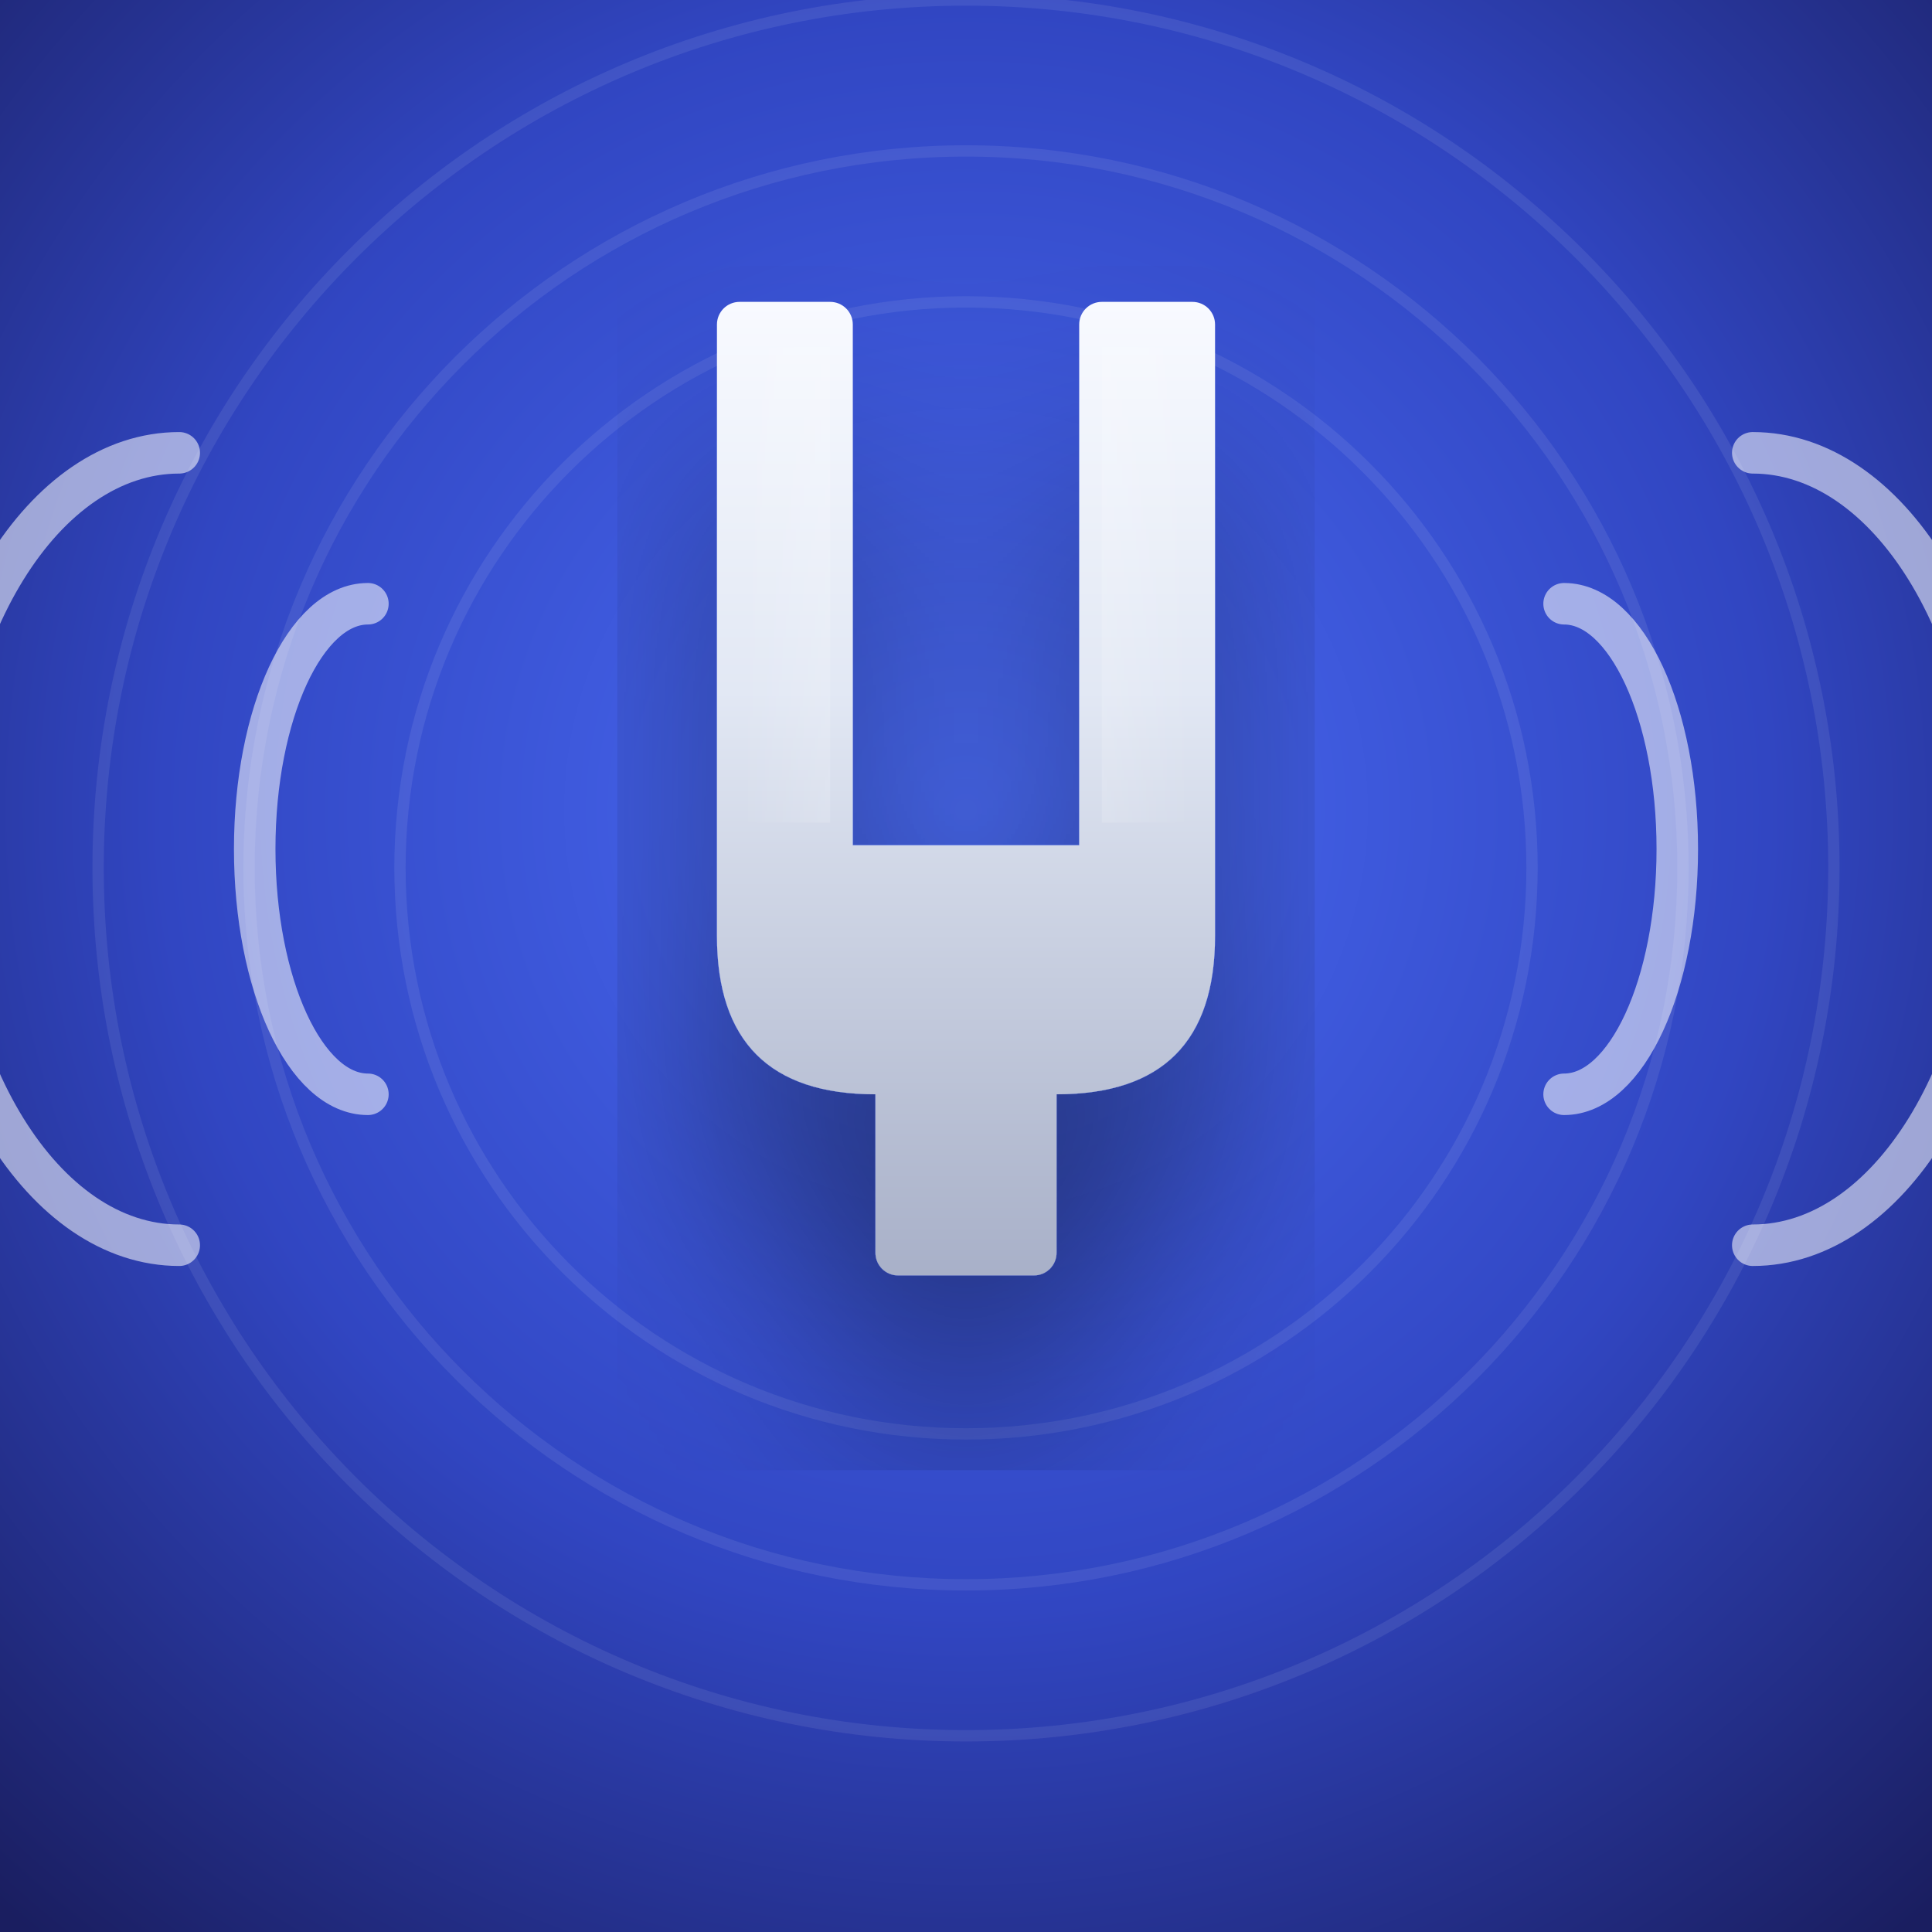
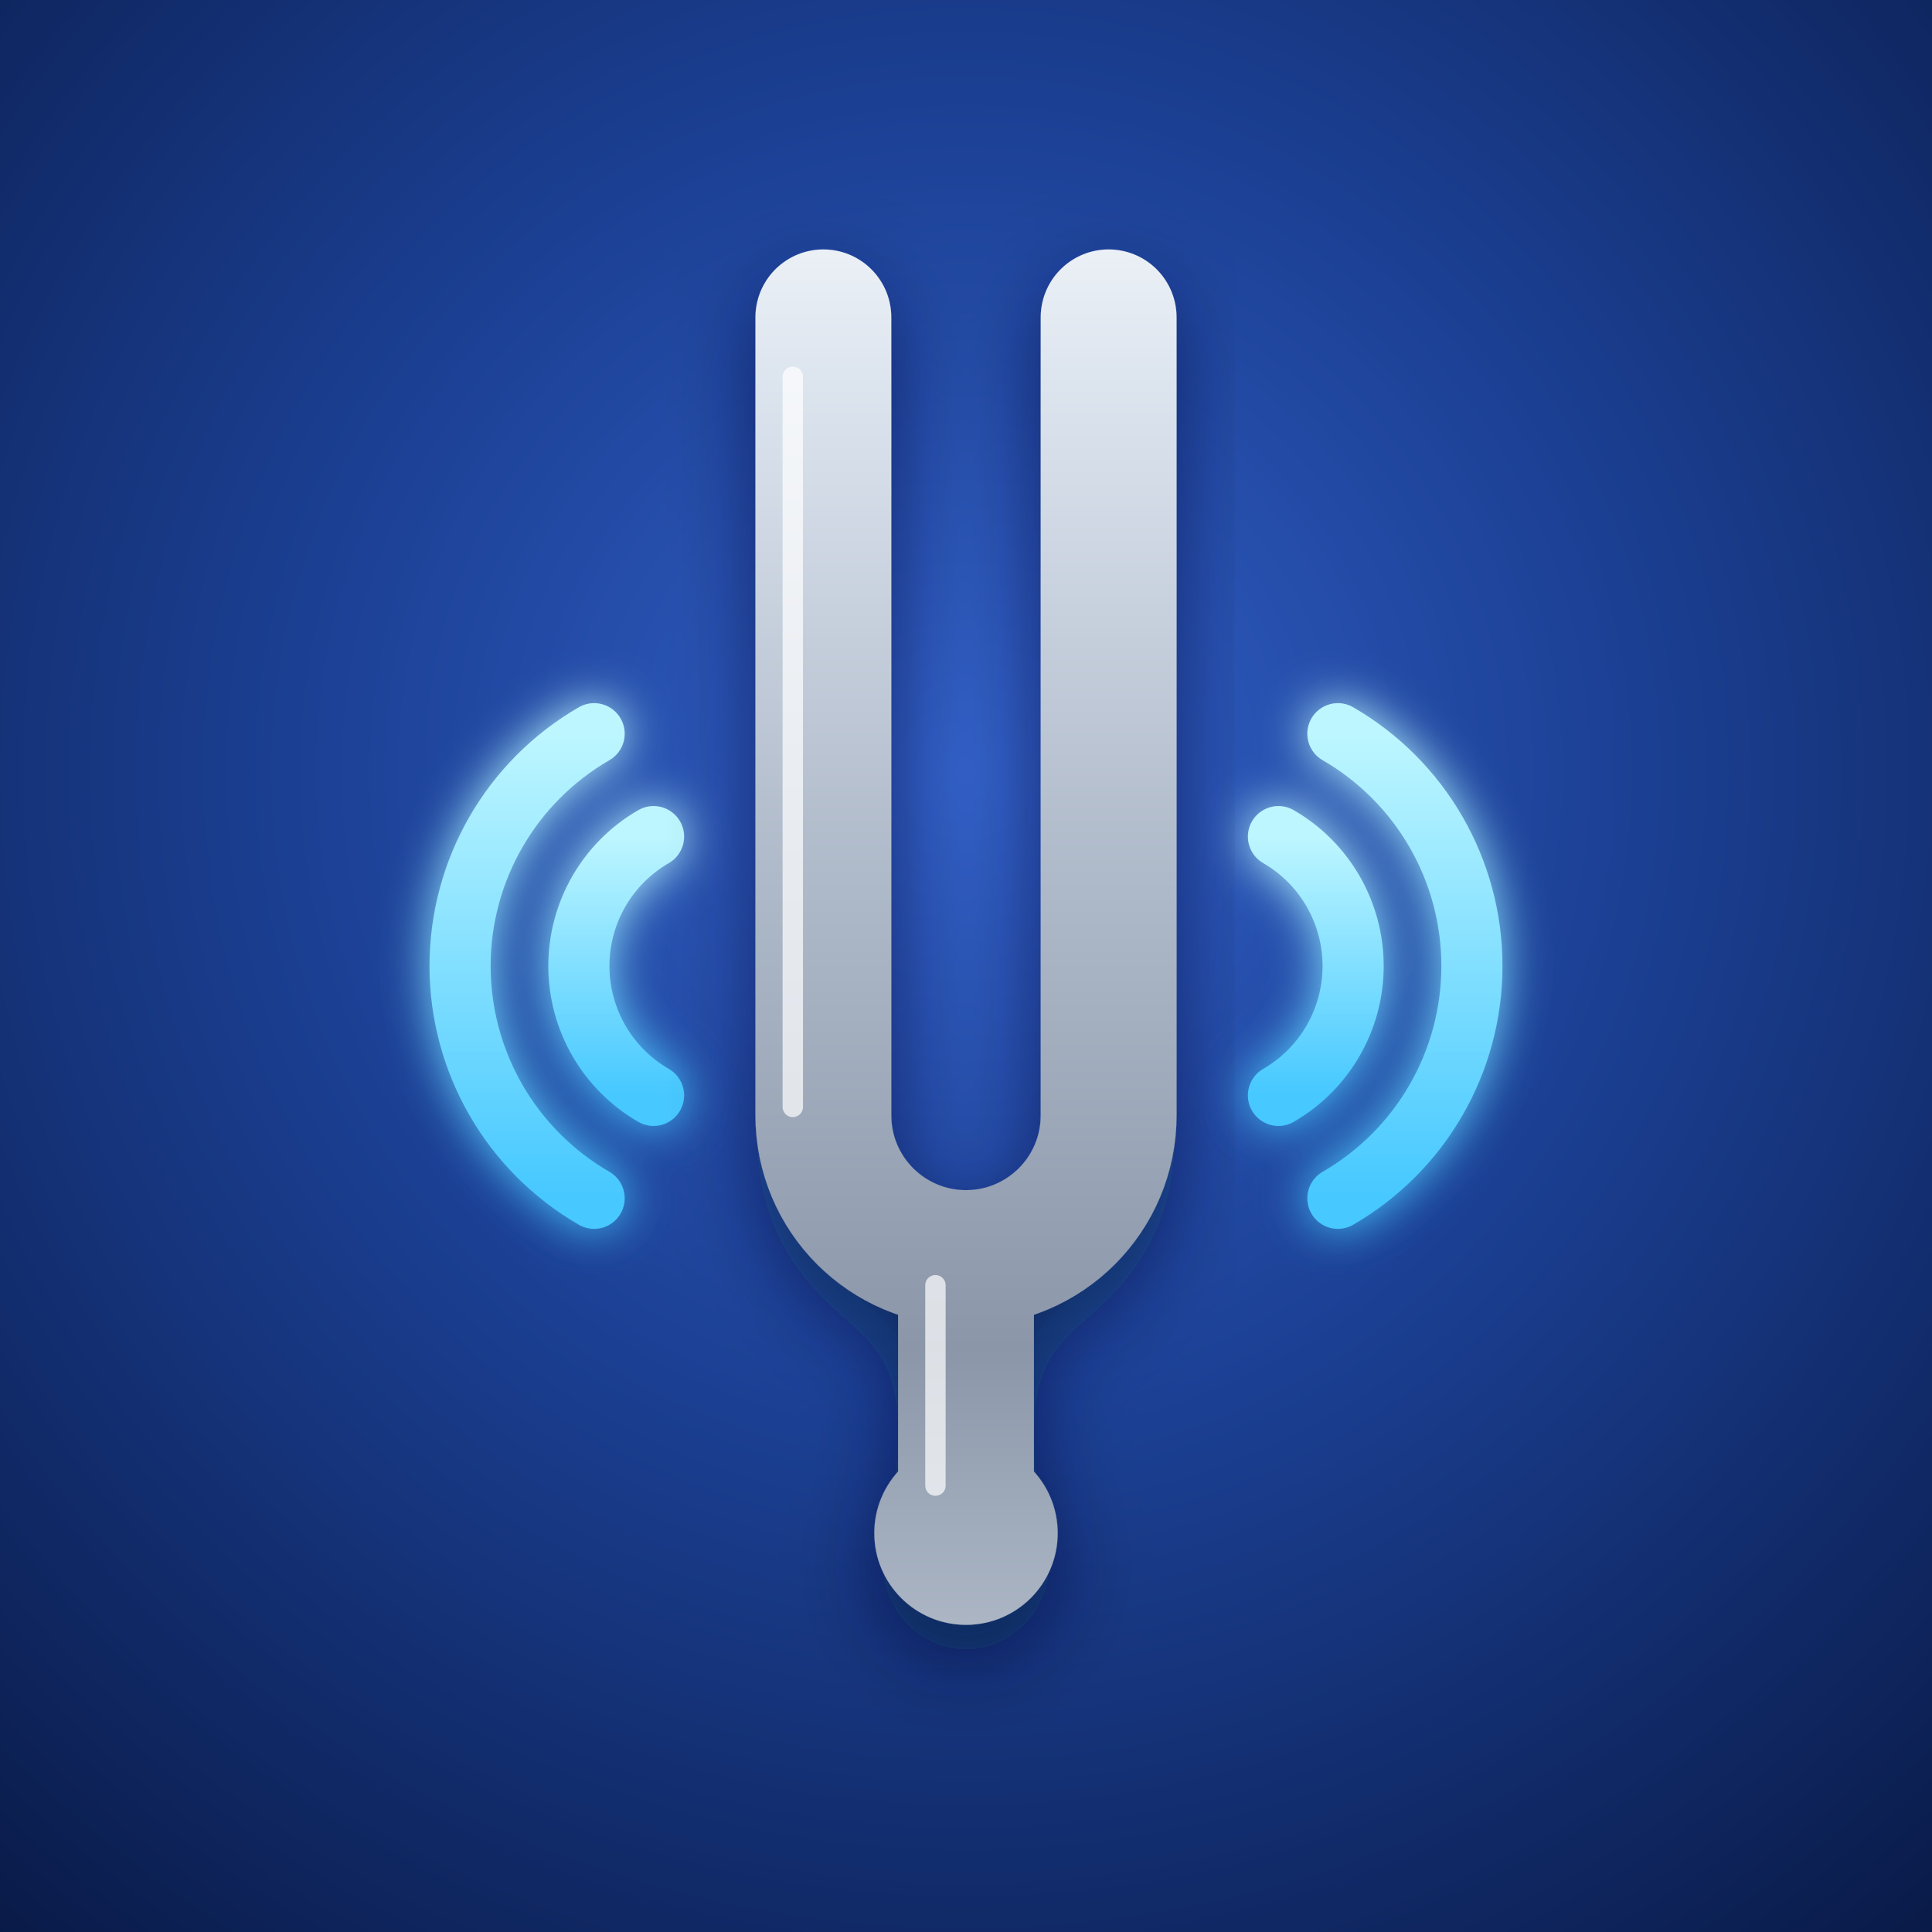
<svg xmlns="http://www.w3.org/2000/svg" viewBox="0 0 1024 1024" width="1024" height="1024">
  <defs>
-     <radialGradient id="bg" cx="50%" cy="42%" r="75%">
-       <stop offset="0%" stop-color="#4A6BF5" />
-       <stop offset="55%" stop-color="#3146C2" />
-       <stop offset="100%" stop-color="#1A1E60" />
+     <radialGradient id="bg" cx="50%" cy="40%" r="78%">
+       <stop offset="0%" stop-color="#3361c9" />
+       <stop offset="42%" stop-color="#1c4196" />
+       <stop offset="100%" stop-color="#091a47" />
    </radialGradient>
-     <linearGradient id="fork" x1="0%" y1="0%" x2="0%" y2="100%">
-       <stop offset="0%" stop-color="#F8FAFF" />
-       <stop offset="40%" stop-color="#E2E8F4" />
-       <stop offset="100%" stop-color="#A8B0C8" />
+     <linearGradient id="chrome" x1="0" y1="0" x2="0" y2="1024" gradientUnits="userSpaceOnUse">
+       <stop offset="0%" stop-color="#fdfefe" />
+       <stop offset="16%" stop-color="#dde5ef" />
+       <stop offset="45%" stop-color="#aeb9c9" />
+       <stop offset="72%" stop-color="#8b97a9" />
+       <stop offset="100%" stop-color="#c4cdda" />
    </linearGradient>
-     <filter id="forkShadow" x="-20%" y="-20%" width="140%" height="140%">
-       <feGaussianBlur in="SourceAlpha" stdDeviation="10" />
-       <feOffset dx="0" dy="14" result="off" />
-       <feComponentTransfer>
-         <feFuncA type="linear" slope="0.45" />
-       </feComponentTransfer>
+     <linearGradient id="ring-glow" x1="0" y1="0" x2="0" y2="1">
+       <stop offset="0%" stop-color="#bdf6ff" />
+       <stop offset="100%" stop-color="#46c8ff" />
+     </linearGradient>
+     <filter id="fork-shadow" x="-40%" y="-40%" width="180%" height="180%">
+       <feDropShadow dx="0" dy="20" stdDeviation="24" flood-color="#04102e" flood-opacity="0.55" />
+     </filter>
+     <filter id="glow" x="-80%" y="-80%" width="260%" height="260%">
+       <feGaussianBlur stdDeviation="14" result="b" />
      <feMerge>
-         <feMergeNode />
+         <feMergeNode in="b" />
        <feMergeNode in="SourceGraphic" />
      </feMerge>
    </filter>
-     <linearGradient id="highlight" x1="0%" y1="0%" x2="100%" y2="0%">
-       <stop offset="0%" stop-color="#FFFFFF" stop-opacity="0" />
-       <stop offset="40%" stop-color="#FFFFFF" stop-opacity="0.5" />
-       <stop offset="60%" stop-color="#FFFFFF" stop-opacity="0.5" />
-       <stop offset="100%" stop-color="#FFFFFF" stop-opacity="0" />
-     </linearGradient>
  </defs>
-   <rect width="1024" height="1024" fill="url(#bg)" />
-   <g fill="none" stroke="#FFFFFF" stroke-opacity="0.08" stroke-width="6">
-     <circle cx="512" cy="460" r="300" />
-     <circle cx="512" cy="460" r="380" />
-     <circle cx="512" cy="460" r="460" />
-   </g>
-   <g transform="translate(212 112) scale(6)" filter="url(#forkShadow)">
-     <path fill="url(#fork)" d="       M 28 10       A 2 2 0 0 1 30 8       L 38 8       A 2 2 0 0 1 40 10       L 40 56       L 60 56       L 60 10       A 2 2 0 0 1 62 8       L 70 8       A 2 2 0 0 1 72 10       L 72 64       Q 72 78 58 78       L 58 92       A 2 2 0 0 1 56 94       L 44 94       A 2 2 0 0 1 42 92       L 42 78       Q 28 78 28 64       Z     " />
-     <path fill="url(#highlight)" opacity="0.6" d="       M 30 12       L 38 12       L 38 54       L 30 54       Z       M 62 12       L 70 12       L 70 54       L 62 54       Z     " />
-   </g>
-   <g fill="none" stroke="#FFFFFF" stroke-opacity="0.55" stroke-linecap="round" stroke-width="22">
-     <path d="M 195 320 A 60 130 0 0 0 195 580" />
-     <path d="M 95  240 A 130 210 0 0 0 95  660" />
-     <path d="M 829 320 A 60 130 0 0 1 829 580" />
-     <path d="M 929 240 A 130 210 0 0 1 929 660" />
+   <rect id="background" x="0" y="0" width="1024" height="1024" fill="url(#bg)" />
+   <g id="motif" transform="translate(512 512) scale(0.9) translate(-512 -512)">
+     <g id="waves" fill="none" stroke="url(#ring-glow)" stroke-width="36" stroke-linecap="round" filter="url(#glow)">
+       <g id="waves-left">
+         <path d="M 328 435.8 A 88 88 0 0 0 328 588.2" />
+         <path d="M 293 375.2 A 158 158 0 0 0 293 648.8" />
+       </g>
+       <g id="waves-right">
+         <path d="M 696 435.8 A 88 88 0 0 1 696 588.2" />
+         <path d="M 731 375.2 A 158 158 0 0 1 731 648.8" />
+       </g>
+     </g>
+     <g id="tuning-fork" filter="url(#fork-shadow)">
+       <g fill="none" stroke="url(#chrome)" stroke-width="80" stroke-linecap="round" stroke-linejoin="round">
+         <path id="prongs" d="M 428 130 L 428 600 A 84 84 0 0 0 596 600 L 596 130" />
+         <path id="stem" d="M 512 684 L 512 826" />
+       </g>
+       <circle id="foot" cx="512" cy="846" r="54" fill="url(#chrome)" />
+       <g fill="none" stroke="#ffffff" stroke-opacity="0.7" stroke-width="12" stroke-linecap="round">
+         <path d="M 410 165 L 410 595" />
+         <path d="M 494 700 L 494 818" />
+       </g>
+     </g>
  </g>
</svg>
